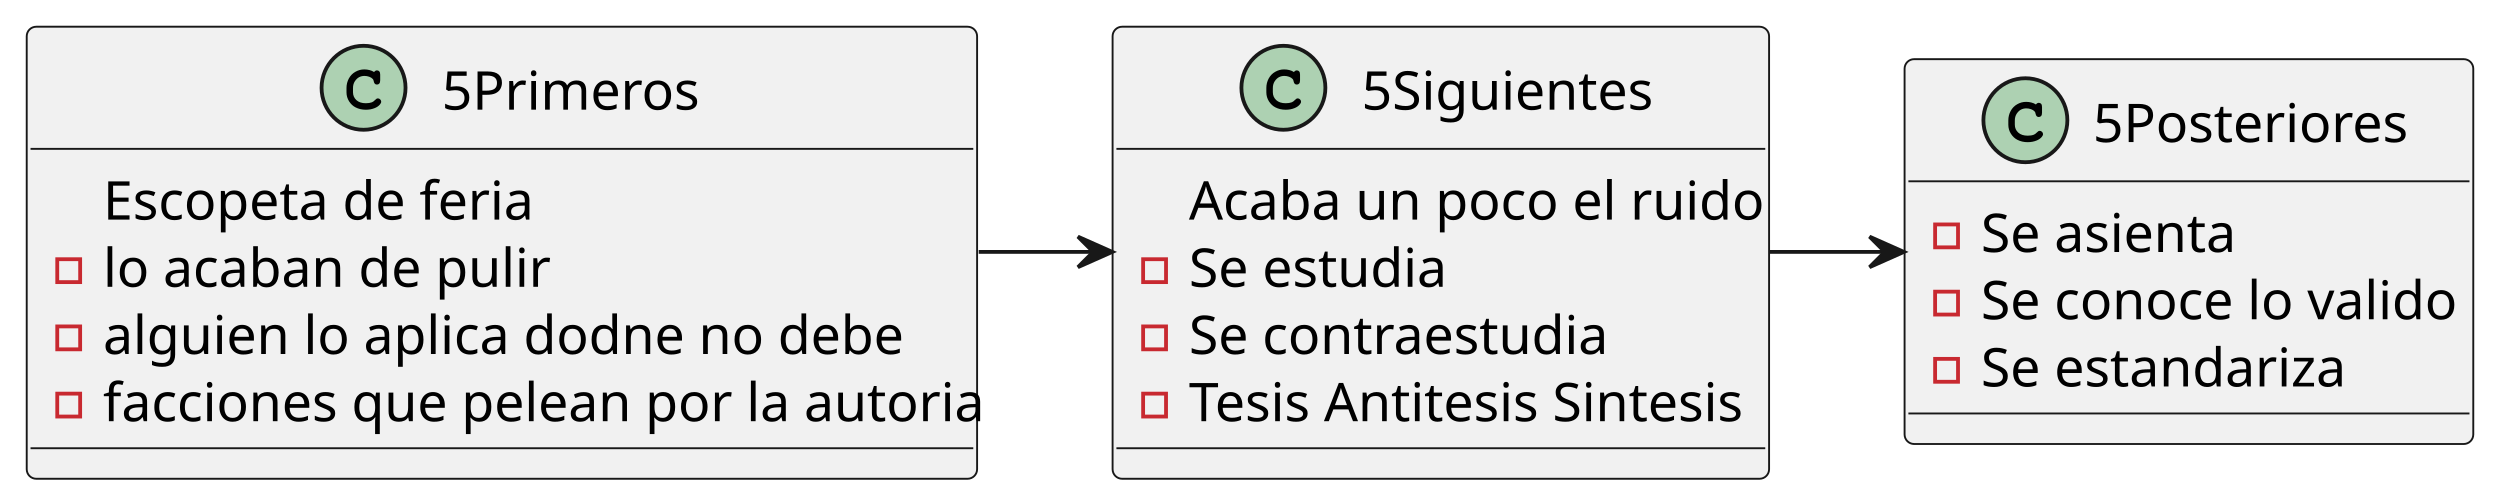
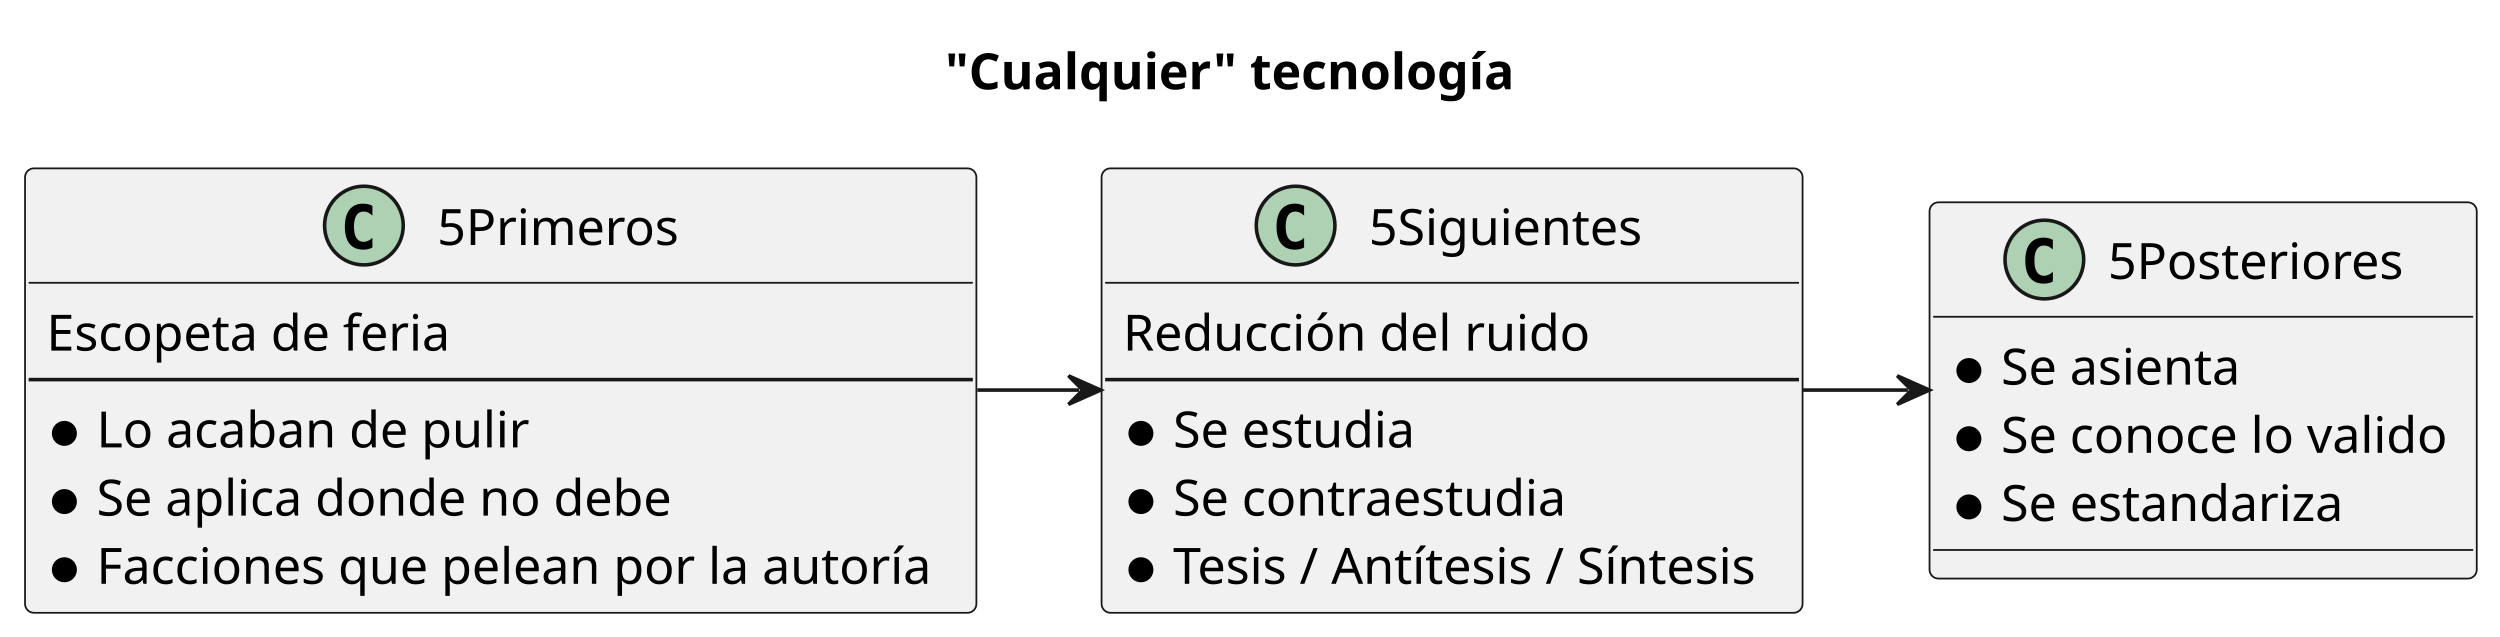
- <svg xmlns="http://www.w3.org/2000/svg" contentStyleType="text/css" height="132px" preserveAspectRatio="none" style="width:655px;height:132px;background:#FFFFFF;" version="1.1" viewBox="0 0 655 132" width="655px" zoomAndPan="magnify">
+ <svg xmlns="http://www.w3.org/2000/svg" contentStyleType="text/css" height="178px" preserveAspectRatio="none" style="width:699px;height:178px;background:#FFFFFF;" version="1.1" viewBox="0 0 699 178" width="699px" zoomAndPan="magnify">
  <defs />
  <g>
+     <text fill="#000000" font-family="sans-serif" font-size="14" font-weight="bold" lengthAdjust="spacing" textLength="157" x="264.25" y="24.966">"Cualquier" tecnología</text>
    <g id="elem_5Primeros">
-       <rect codeLine="1" fill="#F1F1F1" height="118.438" id="5Primeros" rx="2.5" ry="2.5" style="stroke:#181818;stroke-width:0.5;" width="249" x="7" y="7" />
-       <ellipse cx="95.25" cy="23" fill="#ADD1B2" rx="11" ry="11" style="stroke:#181818;stroke-width:1.0;" />
-       <path d="M98.016,18.875 Q98.172,18.656 98.359,18.547 Q98.547,18.438 98.766,18.438 Q99.141,18.438 99.375,18.703 Q99.609,18.953 99.609,19.562 L99.609,21.016 Q99.609,21.625 99.375,21.891 Q99.141,22.156 98.766,22.156 Q98.422,22.156 98.219,21.953 Q98.016,21.766 97.906,21.25 Q97.859,20.891 97.672,20.703 Q97.344,20.328 96.734,20.109 Q96.125,19.891 95.5,19.891 Q94.734,19.891 94.094,20.219 Q93.469,20.547 92.969,21.297 Q92.484,22.047 92.484,23.078 L92.484,24.172 Q92.484,25.406 93.375,26.234 Q94.266,27.047 95.859,27.047 Q96.797,27.047 97.453,26.797 Q97.844,26.641 98.266,26.203 Q98.531,25.938 98.672,25.859 Q98.828,25.781 99.031,25.781 Q99.359,25.781 99.609,26.047 Q99.875,26.297 99.875,26.641 Q99.875,26.984 99.531,27.391 Q99.031,27.969 98.234,28.297 Q97.156,28.75 95.859,28.75 Q94.344,28.75 93.141,28.125 Q92.156,27.625 91.469,26.562 Q90.781,25.484 90.781,24.203 L90.781,23.047 Q90.781,21.719 91.391,20.578 Q92.016,19.422 93.109,18.812 Q94.203,18.188 95.438,18.188 Q96.172,18.188 96.812,18.359 Q97.469,18.516 98.016,18.875 Z " fill="#000000" />
-       <text fill="#000000" font-family="sans-serif" font-size="14" lengthAdjust="spacing" textLength="64" x="115.75" y="28.729">5Primeros</text>
-       <line style="stroke:#181818;stroke-width:0.5;" x1="8" x2="255" y1="39" y2="39" />
-       <text fill="#000000" font-family="sans-serif" font-size="14" lengthAdjust="spacing" textLength="111" x="27" y="57.533">Escopeta de feria</text>
-       <rect fill="none" height="6" style="stroke:#C82930;stroke-width:1.0;" width="6" x="15" y="67.914" />
-       <text fill="#000000" font-family="sans-serif" font-size="14" lengthAdjust="spacing" textLength="113" x="27" y="75.143">lo acaban de pulir</text>
-       <rect fill="none" height="6" style="stroke:#C82930;stroke-width:1.0;" width="6" x="15" y="85.523" />
-       <text fill="#000000" font-family="sans-serif" font-size="14" lengthAdjust="spacing" textLength="202" x="27" y="92.752">alguien lo aplica dodne no debe</text>
-       <rect fill="none" height="6" style="stroke:#C82930;stroke-width:1.0;" width="6" x="15" y="103.133" />
-       <text fill="#000000" font-family="sans-serif" font-size="14" lengthAdjust="spacing" textLength="223" x="27" y="110.361">facciones que pelean por la autoria</text>
-       <line style="stroke:#181818;stroke-width:0.5;" x1="8" x2="255" y1="117.438" y2="117.438" />
+       <rect codeLine="3" fill="#F1F1F1" height="124.272" id="5Primeros" rx="2.5" ry="2.5" style="stroke:#181818;stroke-width:0.5;" width="266" x="7" y="47.068" />
+       <ellipse cx="101.75" cy="63.068" fill="#ADD1B2" rx="11" ry="11" style="stroke:#181818;stroke-width:1.0;" />
+       <path d="M101.547,69.802 Q99.062,69.802 97.734,68.162 Q96.422,66.49 96.422,63.38 Q96.422,60.255 97.734,58.599 Q99.062,56.943 101.547,56.943 Q102.266,56.943 102.922,57.099 Q103.562,57.255 104.125,57.552 L104.125,60.271 Q103.766,59.927 103.469,59.74 Q103.172,59.537 102.906,59.412 Q102.594,59.271 102.281,59.209 Q101.984,59.146 101.672,59.146 Q100.344,59.146 99.656,60.209 Q98.969,61.302 98.969,63.38 Q98.969,65.474 99.656,66.537 Q100.344,67.615 101.672,67.615 Q102.312,67.615 102.906,67.334 Q103.203,67.209 103.484,67.021 Q103.781,66.818 104.125,66.49 L104.125,69.209 Q103.547,69.505 102.906,69.662 Q102.281,69.802 101.547,69.802 Z " fill="#000000" />
+       <text fill="#000000" font-family="sans-serif" font-size="14" lengthAdjust="spacing" textLength="68" x="122.25" y="68.5">5Primeros</text>
+       <line style="stroke:#181818;stroke-width:0.5;" x1="8" x2="272" y1="79.068" y2="79.068" />
+       <text fill="#000000" font-family="sans-serif" font-size="14" lengthAdjust="spacing" textLength="116" x="13" y="98.034">Escopeta de feria</text>
+       <line style="stroke:#181818;stroke-width:1.0;" x1="8" x2="272" y1="106.136" y2="106.136" />
+       <ellipse cx="18" cy="121.17" fill="#000000" rx="3" ry="3" style="stroke:#000000;stroke-width:1.0;" />
+       <text fill="#000000" font-family="sans-serif" font-size="14" lengthAdjust="spacing" textLength="125" x="27" y="125.102">Lo acaban de pulir</text>
+       <ellipse cx="18" cy="140.238" fill="#000000" rx="3" ry="3" style="stroke:#000000;stroke-width:1.0;" />
+       <text fill="#000000" font-family="sans-serif" font-size="14" lengthAdjust="spacing" textLength="166" x="27" y="144.17">Se aplica donde no debe</text>
+       <ellipse cx="18" cy="159.306" fill="#000000" rx="3" ry="3" style="stroke:#000000;stroke-width:1.0;" />
+       <text fill="#000000" font-family="sans-serif" font-size="14" lengthAdjust="spacing" textLength="240" x="27" y="163.238">Facciones que pelean por la autoría</text>
    </g>
    <g id="elem_5Siguientes">
-       <rect codeLine="9" fill="#F1F1F1" height="118.438" id="5Siguientes" rx="2.5" ry="2.5" style="stroke:#181818;stroke-width:0.5;" width="172" x="291.5" y="7" />
-       <ellipse cx="336.25" cy="23" fill="#ADD1B2" rx="11" ry="11" style="stroke:#181818;stroke-width:1.0;" />
-       <path d="M339.016,18.875 Q339.172,18.656 339.359,18.547 Q339.547,18.438 339.766,18.438 Q340.141,18.438 340.375,18.703 Q340.609,18.953 340.609,19.562 L340.609,21.016 Q340.609,21.625 340.375,21.891 Q340.141,22.156 339.766,22.156 Q339.422,22.156 339.219,21.953 Q339.016,21.766 338.906,21.25 Q338.859,20.891 338.672,20.703 Q338.344,20.328 337.734,20.109 Q337.125,19.891 336.5,19.891 Q335.734,19.891 335.094,20.219 Q334.469,20.547 333.969,21.297 Q333.484,22.047 333.484,23.078 L333.484,24.172 Q333.484,25.406 334.375,26.234 Q335.266,27.047 336.859,27.047 Q337.797,27.047 338.453,26.797 Q338.844,26.641 339.266,26.203 Q339.531,25.938 339.672,25.859 Q339.828,25.781 340.031,25.781 Q340.359,25.781 340.609,26.047 Q340.875,26.297 340.875,26.641 Q340.875,26.984 340.531,27.391 Q340.031,27.969 339.234,28.297 Q338.156,28.75 336.859,28.75 Q335.344,28.75 334.141,28.125 Q333.156,27.625 332.469,26.562 Q331.781,25.484 331.781,24.203 L331.781,23.047 Q331.781,21.719 332.391,20.578 Q333.016,19.422 334.109,18.812 Q335.203,18.188 336.438,18.188 Q337.172,18.188 337.812,18.359 Q338.469,18.516 339.016,18.875 Z " fill="#000000" />
-       <text fill="#000000" font-family="sans-serif" font-size="14" lengthAdjust="spacing" textLength="74" x="356.75" y="28.729">5Siguientes</text>
-       <line style="stroke:#181818;stroke-width:0.5;" x1="292.5" x2="462.5" y1="39" y2="39" />
-       <text fill="#000000" font-family="sans-serif" font-size="14" lengthAdjust="spacing" textLength="146" x="311.5" y="57.533">Acaba un poco el ruido</text>
-       <rect fill="none" height="6" style="stroke:#C82930;stroke-width:1.0;" width="6" x="299.5" y="67.914" />
-       <text fill="#000000" font-family="sans-serif" font-size="14" lengthAdjust="spacing" textLength="67" x="311.5" y="75.143">Se estudia</text>
-       <rect fill="none" height="6" style="stroke:#C82930;stroke-width:1.0;" width="6" x="299.5" y="85.523" />
-       <text fill="#000000" font-family="sans-serif" font-size="14" lengthAdjust="spacing" textLength="107" x="311.5" y="92.752">Se contraestudia</text>
-       <rect fill="none" height="6" style="stroke:#C82930;stroke-width:1.0;" width="6" x="299.5" y="103.133" />
-       <text fill="#000000" font-family="sans-serif" font-size="14" lengthAdjust="spacing" textLength="144" x="311.5" y="110.361">Tesis Antitesis Sintesis</text>
-       <line style="stroke:#181818;stroke-width:0.5;" x1="292.5" x2="462.5" y1="117.438" y2="117.438" />
+       <rect codeLine="12" fill="#F1F1F1" height="124.272" id="5Siguientes" rx="2.5" ry="2.5" style="stroke:#181818;stroke-width:0.5;" width="196" x="308" y="47.068" />
+       <ellipse cx="362.25" cy="63.068" fill="#ADD1B2" rx="11" ry="11" style="stroke:#181818;stroke-width:1.0;" />
+       <path d="M362.047,69.802 Q359.562,69.802 358.234,68.162 Q356.922,66.49 356.922,63.38 Q356.922,60.255 358.234,58.599 Q359.562,56.943 362.047,56.943 Q362.766,56.943 363.422,57.099 Q364.062,57.255 364.625,57.552 L364.625,60.271 Q364.266,59.927 363.969,59.74 Q363.672,59.537 363.406,59.412 Q363.094,59.271 362.781,59.209 Q362.484,59.146 362.172,59.146 Q360.844,59.146 360.156,60.209 Q359.469,61.302 359.469,63.38 Q359.469,65.474 360.156,66.537 Q360.844,67.615 362.172,67.615 Q362.812,67.615 363.406,67.334 Q363.703,67.209 363.984,67.021 Q364.281,66.818 364.625,66.49 L364.625,69.209 Q364.047,69.505 363.406,69.662 Q362.781,69.802 362.047,69.802 Z " fill="#000000" />
+       <text fill="#000000" font-family="sans-serif" font-size="14" lengthAdjust="spacing" textLength="79" x="382.75" y="68.5">5Siguientes</text>
+       <line style="stroke:#181818;stroke-width:0.5;" x1="309" x2="503" y1="79.068" y2="79.068" />
+       <text fill="#000000" font-family="sans-serif" font-size="14" lengthAdjust="spacing" textLength="135" x="314" y="98.034">Reducción del ruido</text>
+       <line style="stroke:#181818;stroke-width:1.0;" x1="309" x2="503" y1="106.136" y2="106.136" />
+       <ellipse cx="319" cy="121.17" fill="#000000" rx="3" ry="3" style="stroke:#000000;stroke-width:1.0;" />
+       <text fill="#000000" font-family="sans-serif" font-size="14" lengthAdjust="spacing" textLength="70" x="328" y="125.102">Se estudia</text>
+       <ellipse cx="319" cy="140.238" fill="#000000" rx="3" ry="3" style="stroke:#000000;stroke-width:1.0;" />
+       <text fill="#000000" font-family="sans-serif" font-size="14" lengthAdjust="spacing" textLength="113" x="328" y="144.17">Se contraestudia</text>
+       <ellipse cx="319" cy="159.306" fill="#000000" rx="3" ry="3" style="stroke:#000000;stroke-width:1.0;" />
+       <text fill="#000000" font-family="sans-serif" font-size="14" lengthAdjust="spacing" textLength="170" x="328" y="163.238">Tesis / Antítesis / Síntesis</text>
    </g>
    <g id="elem_5Posteriores">
-       <rect codeLine="16" fill="#F1F1F1" height="100.828" id="5Posteriores" rx="2.5" ry="2.5" style="stroke:#181818;stroke-width:0.5;" width="149" x="499" y="15.5" />
-       <ellipse cx="530.65" cy="31.5" fill="#ADD1B2" rx="11" ry="11" style="stroke:#181818;stroke-width:1.0;" />
-       <path d="M533.416,27.375 Q533.572,27.156 533.759,27.047 Q533.947,26.938 534.166,26.938 Q534.541,26.938 534.775,27.203 Q535.009,27.453 535.009,28.062 L535.009,29.516 Q535.009,30.125 534.775,30.391 Q534.541,30.656 534.166,30.656 Q533.822,30.656 533.619,30.453 Q533.416,30.266 533.306,29.75 Q533.259,29.391 533.072,29.203 Q532.744,28.828 532.134,28.609 Q531.525,28.391 530.9,28.391 Q530.134,28.391 529.494,28.719 Q528.869,29.047 528.369,29.797 Q527.884,30.547 527.884,31.578 L527.884,32.672 Q527.884,33.906 528.775,34.734 Q529.666,35.547 531.259,35.547 Q532.197,35.547 532.853,35.297 Q533.244,35.141 533.666,34.703 Q533.931,34.438 534.072,34.359 Q534.228,34.281 534.431,34.281 Q534.759,34.281 535.009,34.547 Q535.275,34.797 535.275,35.141 Q535.275,35.484 534.931,35.891 Q534.431,36.469 533.634,36.797 Q532.556,37.25 531.259,37.25 Q529.744,37.25 528.541,36.625 Q527.556,36.125 526.869,35.062 Q526.181,33.984 526.181,32.703 L526.181,31.547 Q526.181,30.219 526.791,29.078 Q527.416,27.922 528.509,27.312 Q529.603,26.688 530.837,26.688 Q531.572,26.688 532.212,26.859 Q532.869,27.016 533.416,27.375 Z " fill="#000000" />
-       <text fill="#000000" font-family="sans-serif" font-size="14" lengthAdjust="spacing" textLength="80" x="548.35" y="37.228">5Posteriores</text>
-       <line style="stroke:#181818;stroke-width:0.5;" x1="500" x2="647" y1="47.5" y2="47.5" />
-       <rect fill="none" height="6" style="stroke:#C82930;stroke-width:1.0;" width="6" x="507" y="58.805" />
-       <text fill="#000000" font-family="sans-serif" font-size="14" lengthAdjust="spacing" textLength="67" x="519" y="66.033">Se asienta</text>
-       <rect fill="none" height="6" style="stroke:#C82930;stroke-width:1.0;" width="6" x="507" y="76.414" />
-       <text fill="#000000" font-family="sans-serif" font-size="14" lengthAdjust="spacing" textLength="123" x="519" y="83.643">Se conoce lo valido</text>
-       <rect fill="none" height="6" style="stroke:#C82930;stroke-width:1.0;" width="6" x="507" y="94.023" />
-       <text fill="#000000" font-family="sans-serif" font-size="14" lengthAdjust="spacing" textLength="94" x="519" y="101.252">Se estandariza</text>
-       <line style="stroke:#181818;stroke-width:0.5;" x1="500" x2="647" y1="108.328" y2="108.328" />
+       <rect codeLine="20" fill="#F1F1F1" height="105.204" id="5Posteriores" rx="2.5" ry="2.5" style="stroke:#181818;stroke-width:0.5;" width="153" x="539.5" y="56.568" />
+       <ellipse cx="571.6" cy="72.568" fill="#ADD1B2" rx="11" ry="11" style="stroke:#181818;stroke-width:1.0;" />
+       <path d="M571.397,79.302 Q568.913,79.302 567.584,77.662 Q566.272,75.99 566.272,72.88 Q566.272,69.755 567.584,68.099 Q568.913,66.443 571.397,66.443 Q572.116,66.443 572.772,66.599 Q573.413,66.755 573.975,67.052 L573.975,69.771 Q573.616,69.427 573.319,69.24 Q573.022,69.037 572.756,68.912 Q572.444,68.771 572.131,68.709 Q571.834,68.646 571.522,68.646 Q570.194,68.646 569.506,69.709 Q568.819,70.802 568.819,72.88 Q568.819,74.974 569.506,76.037 Q570.194,77.115 571.522,77.115 Q572.163,77.115 572.756,76.834 Q573.053,76.709 573.334,76.521 Q573.631,76.318 573.975,75.99 L573.975,78.709 Q573.397,79.005 572.756,79.162 Q572.131,79.302 571.397,79.302 Z " fill="#000000" />
+       <text fill="#000000" font-family="sans-serif" font-size="14" lengthAdjust="spacing" textLength="83" x="589.4" y="78">5Posteriores</text>
+       <line style="stroke:#181818;stroke-width:0.5;" x1="540.5" x2="691.5" y1="88.568" y2="88.568" />
+       <ellipse cx="550.5" cy="103.602" fill="#000000" rx="3" ry="3" style="stroke:#000000;stroke-width:1.0;" />
+       <text fill="#000000" font-family="sans-serif" font-size="14" lengthAdjust="spacing" textLength="69" x="559.5" y="107.534">Se asienta</text>
+       <ellipse cx="550.5" cy="122.67" fill="#000000" rx="3" ry="3" style="stroke:#000000;stroke-width:1.0;" />
+       <text fill="#000000" font-family="sans-serif" font-size="14" lengthAdjust="spacing" textLength="127" x="559.5" y="126.602">Se conoce lo valido</text>
+       <ellipse cx="550.5" cy="141.738" fill="#000000" rx="3" ry="3" style="stroke:#000000;stroke-width:1.0;" />
+       <text fill="#000000" font-family="sans-serif" font-size="14" lengthAdjust="spacing" textLength="99" x="559.5" y="145.67">Se estandariza</text>
+       <line style="stroke:#181818;stroke-width:0.5;" x1="540.5" x2="691.5" y1="153.772" y2="153.772" />
    </g>
    <g id="link_5Primeros_5Siguientes">
-       <path codeLine="22" d="M256.42,66 C266.36,66 276.29,66 286.23,66 " fill="none" id="5Primeros-to-5Siguientes" style="stroke:#181818;stroke-width:1.0;" />
-       <polygon fill="#181818" points="291.42,66,282.42,62,286.42,66,282.42,70,291.42,66" style="stroke:#181818;stroke-width:1.0;" />
+       <path codeLine="26" d="M273.26,109.068 C284.75,109.068 290.25,109.068 301.74,109.068 " fill="none" id="5Primeros-to-5Siguientes" style="stroke:#181818;stroke-width:1.0;" />
+       <polygon fill="#181818" points="307.74,109.068,298.74,105.068,302.74,109.068,298.74,113.068,307.74,109.068" style="stroke:#181818;stroke-width:1.0;" />
    </g>
    <g id="link_5Siguientes_5Posteriores">
-       <path codeLine="23" d="M463.63,66 C473.62,66 483.61,66 493.6,66 " fill="none" id="5Siguientes-to-5Posteriores" style="stroke:#181818;stroke-width:1.0;" />
-       <polygon fill="#181818" points="498.82,66,489.82,62,493.82,66,489.82,70,498.82,66" style="stroke:#181818;stroke-width:1.0;" />
+       <path codeLine="27" d="M504.03,109.068 C515.84,109.068 521.65,109.068 533.46,109.068 " fill="none" id="5Siguientes-to-5Posteriores" style="stroke:#181818;stroke-width:1.0;" />
+       <polygon fill="#181818" points="539.46,109.068,530.46,105.068,534.46,109.068,530.46,113.068,539.46,109.068" style="stroke:#181818;stroke-width:1.0;" />
    </g>
  </g>
</svg>
